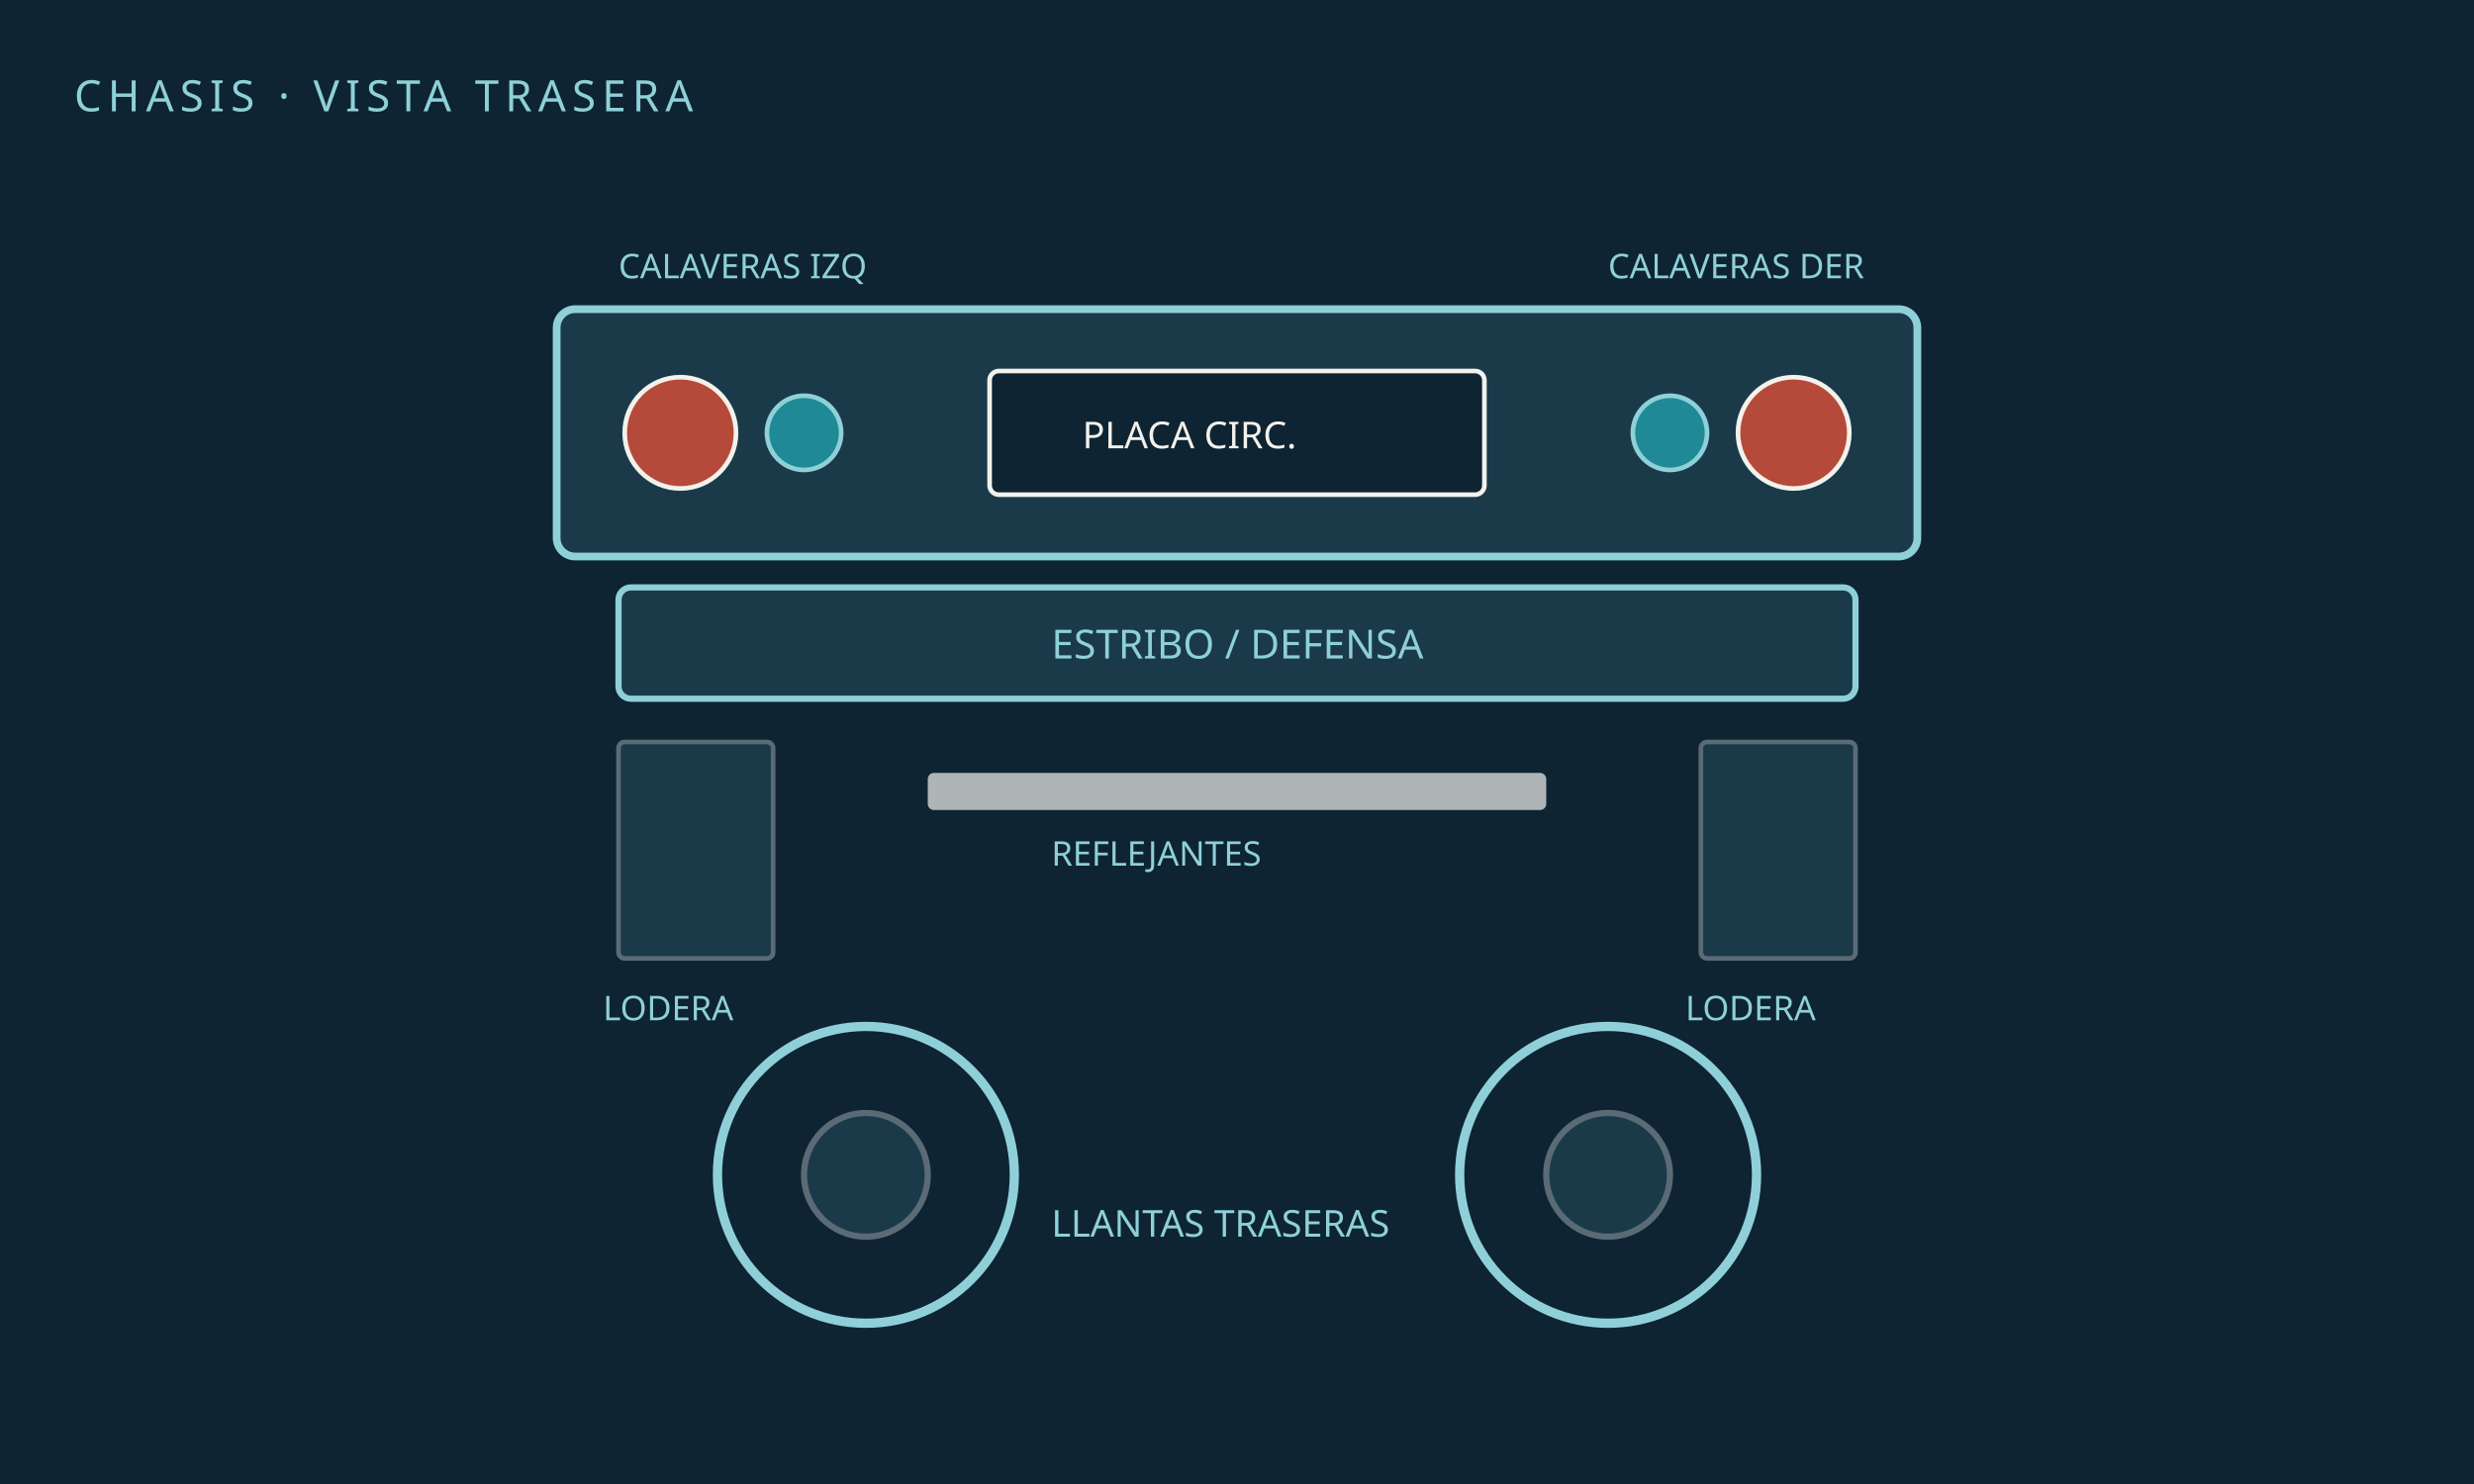
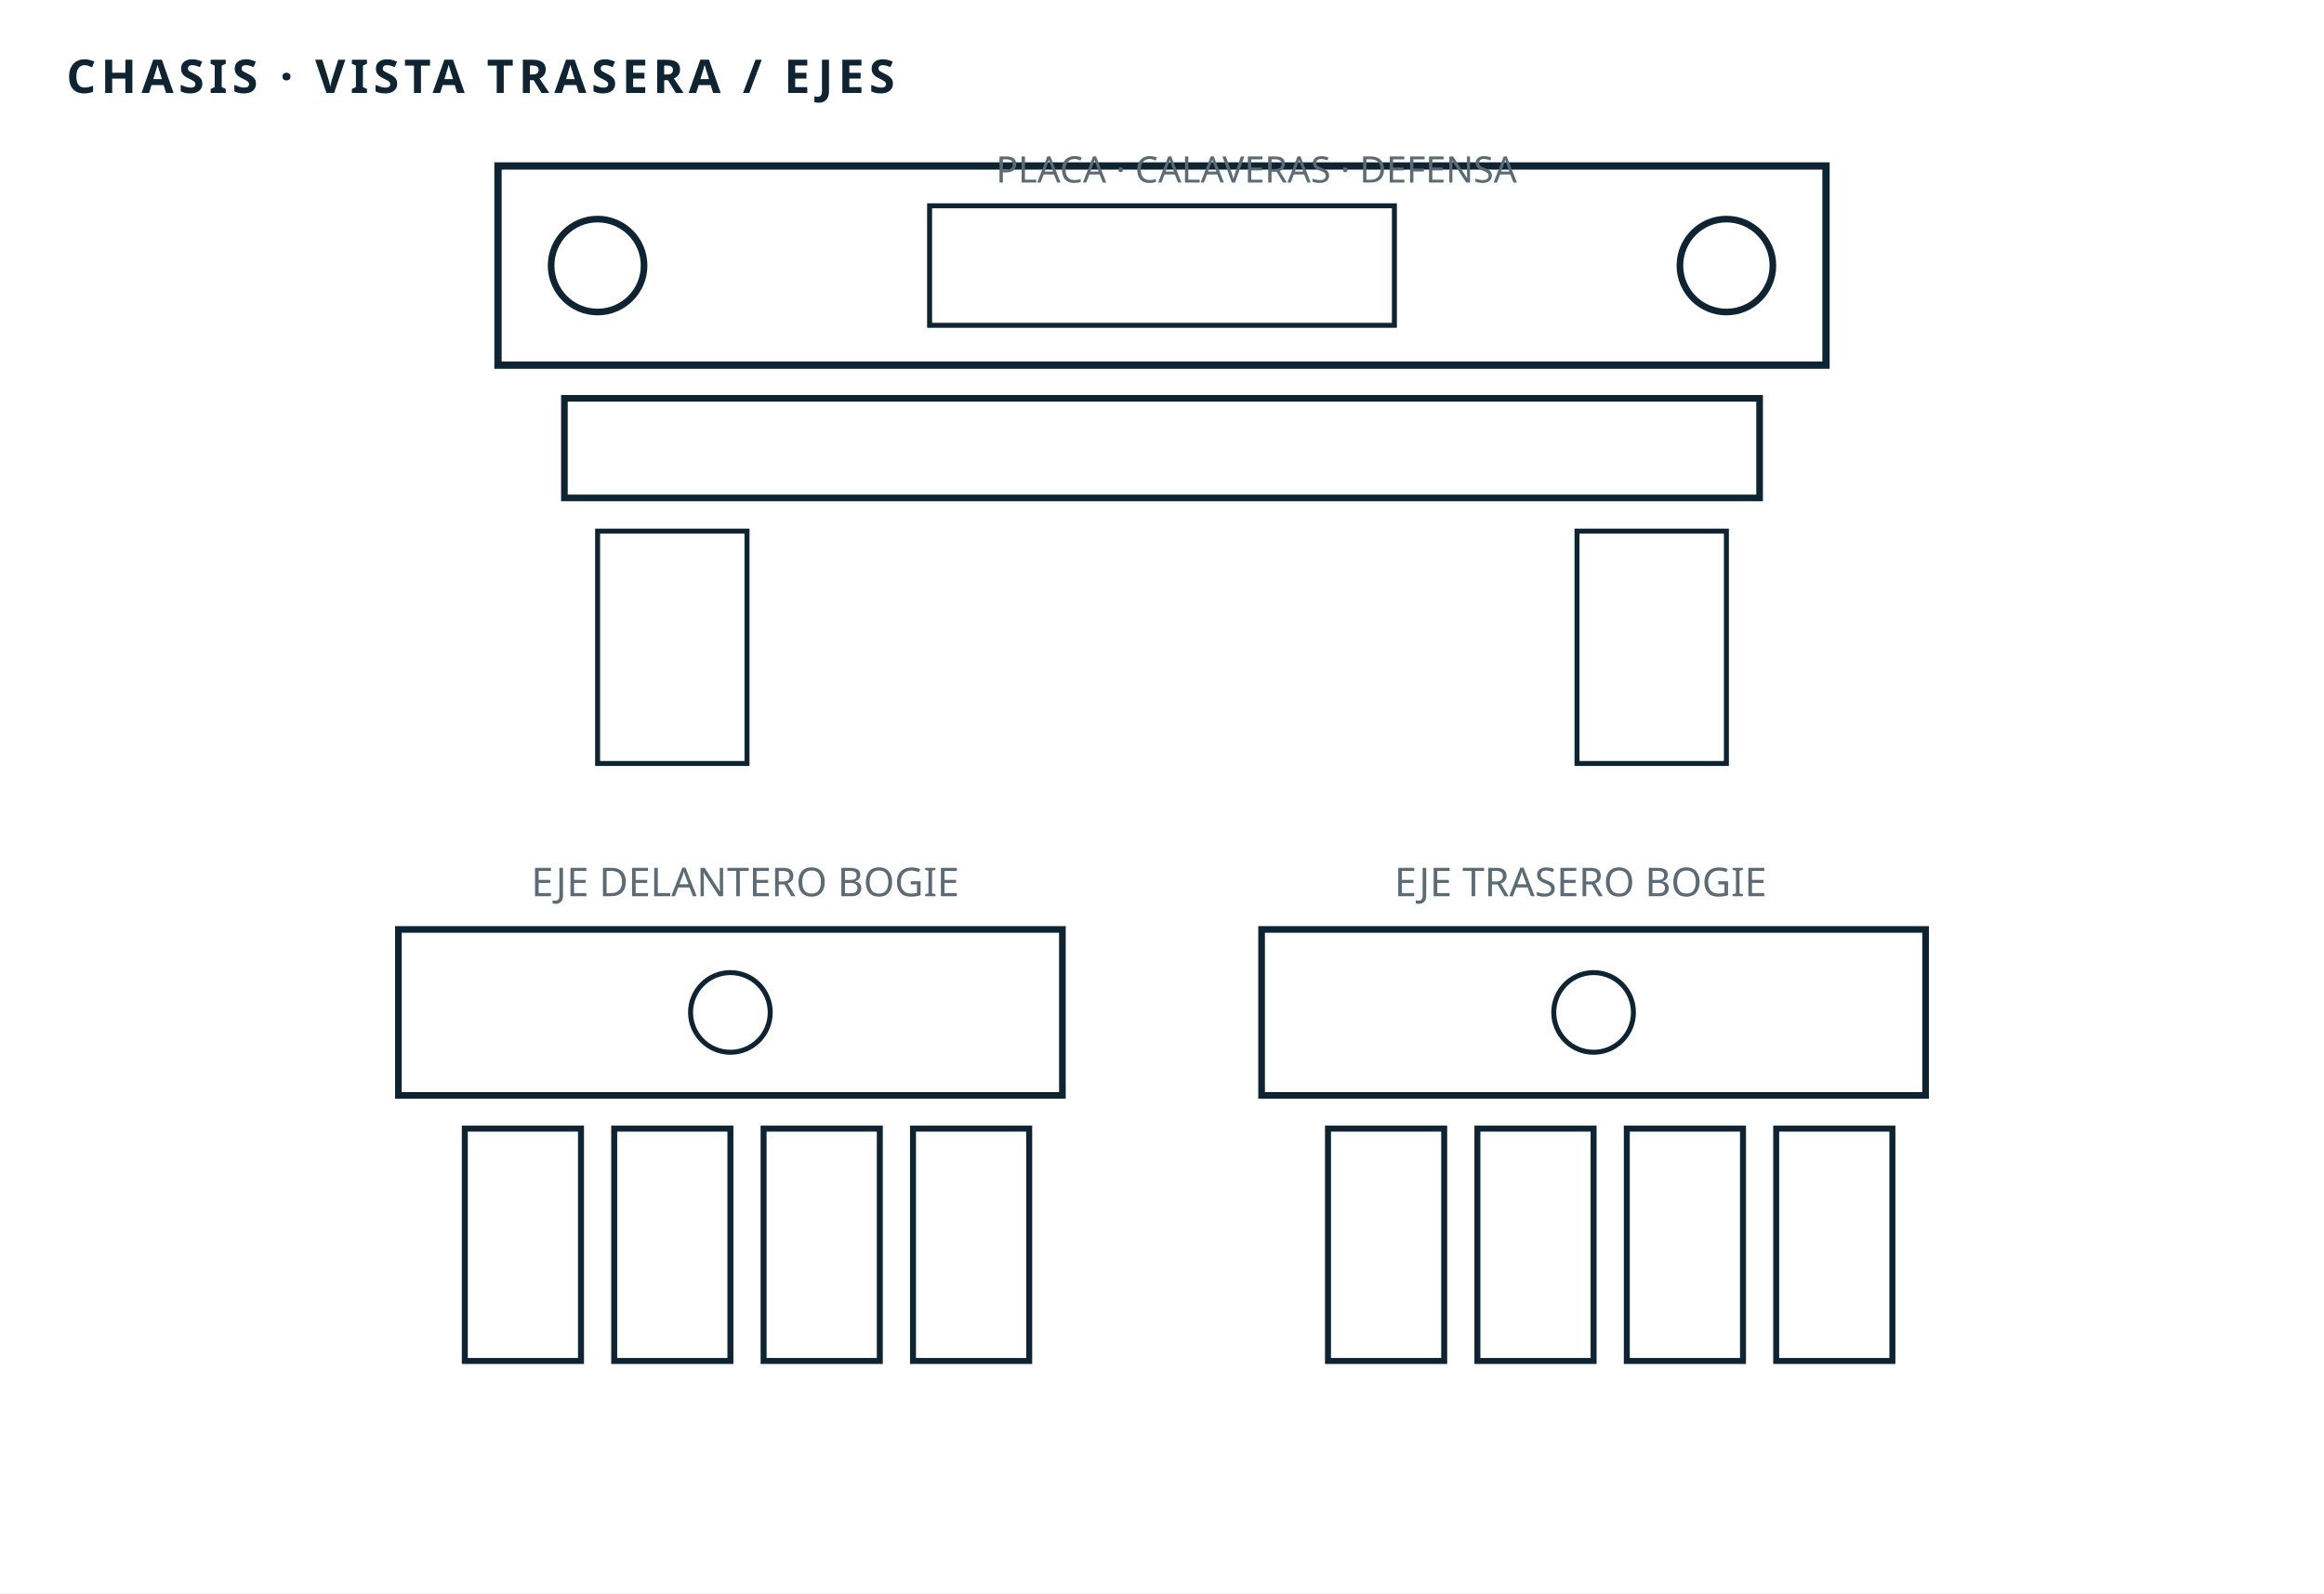
- <svg xmlns="http://www.w3.org/2000/svg" viewBox="0 0 800 480" width="800" height="480">
-   <rect width="800" height="480" fill="#0e2433" />
-   <text x="24" y="36" fill="#8fd0d8" font-family="system-ui,sans-serif" font-size="14" letter-spacing="2">CHASIS · VISTA TRASERA</text>
-   <rect x="180" y="100" width="440" height="80" rx="6" fill="#1a3a4a" stroke="#8fd0d8" stroke-width="2.5" />
-   <rect x="200" y="190" width="400" height="36" rx="4" fill="#1a3a4a" stroke="#8fd0d8" stroke-width="2" />
-   <text x="340" y="213" fill="#8fd0d8" font-size="13" font-family="system-ui">ESTRIBO / DEFENSA</text>
-   <rect x="320" y="120" width="160" height="40" rx="3" fill="#0e2433" stroke="#f3f1ec" stroke-width="1.5" />
-   <text x="350" y="145" fill="#f3f1ec" font-size="12" font-family="system-ui">PLACA CIRC.</text>
-   <circle cx="220" cy="140" r="18" fill="#b54a3a" stroke="#f3f1ec" stroke-width="1.5" />
-   <circle cx="260" cy="140" r="12" fill="#1f8a96" stroke="#8fd0d8" stroke-width="1.5" />
-   <text x="200" y="90" fill="#8fd0d8" font-size="11" font-family="system-ui">CALAVERAS IZQ</text>
-   <circle cx="580" cy="140" r="18" fill="#b54a3a" stroke="#f3f1ec" stroke-width="1.5" />
-   <circle cx="540" cy="140" r="12" fill="#1f8a96" stroke="#8fd0d8" stroke-width="1.5" />
-   <text x="520" y="90" fill="#8fd0d8" font-size="11" font-family="system-ui">CALAVERAS DER</text>
-   <rect x="200" y="240" width="50" height="70" rx="2" fill="#1a3a4a" stroke="#5b6b75" stroke-width="1.5" />
-   <rect x="550" y="240" width="50" height="70" rx="2" fill="#1a3a4a" stroke="#5b6b75" stroke-width="1.5" />
-   <text x="195" y="330" fill="#8fd0d8" font-size="11" font-family="system-ui">LODERA</text>
-   <text x="545" y="330" fill="#8fd0d8" font-size="11" font-family="system-ui">LODERA</text>
-   <circle cx="280" cy="380" r="48" fill="#0e2433" stroke="#8fd0d8" stroke-width="3" />
-   <circle cx="280" cy="380" r="20" fill="#1a3a4a" stroke="#5b6b75" stroke-width="2" />
-   <circle cx="520" cy="380" r="48" fill="#0e2433" stroke="#8fd0d8" stroke-width="3" />
-   <circle cx="520" cy="380" r="20" fill="#1a3a4a" stroke="#5b6b75" stroke-width="2" />
-   <text x="340" y="400" fill="#8fd0d8" font-size="12" font-family="system-ui">LLANTAS TRASERAS</text>
-   <rect x="300" y="250" width="200" height="12" rx="2" fill="#f3f1ec" opacity="0.7" />
-   <text x="340" y="280" fill="#8fd0d8" font-size="11" font-family="system-ui">REFLEJANTES</text>
+ <svg xmlns="http://www.w3.org/2000/svg" viewBox="0 0 700 480" width="700" height="480">
+   <rect width="700" height="480" fill="#ffffff" />
+   <text x="20" y="28" fill="#0e2433" font-family="system-ui,sans-serif" font-size="14" font-weight="600" letter-spacing="1.5">CHASIS · VISTA TRASERA / EJES</text>
+   <rect x="150" y="50" width="400" height="60" fill="none" stroke="#0e2433" stroke-width="2.2" />
+   <rect x="280" y="62" width="140" height="36" fill="none" stroke="#0e2433" stroke-width="1.5" />
+   <circle cx="180" cy="80" r="14" fill="none" stroke="#0e2433" stroke-width="2" />
+   <circle cx="520" cy="80" r="14" fill="none" stroke="#0e2433" stroke-width="2" />
+   <rect x="170" y="120" width="360" height="30" fill="none" stroke="#0e2433" stroke-width="2" />
+   <rect x="180" y="160" width="45" height="70" fill="none" stroke="#0e2433" stroke-width="1.5" />
+   <rect x="475" y="160" width="45" height="70" fill="none" stroke="#0e2433" stroke-width="1.5" />
+   <rect x="120" y="280" width="200" height="50" fill="none" stroke="#0e2433" stroke-width="2" />
+   <rect x="140" y="340" width="35" height="70" fill="none" stroke="#0e2433" stroke-width="1.8" />
+   <rect x="185" y="340" width="35" height="70" fill="none" stroke="#0e2433" stroke-width="1.8" />
+   <rect x="230" y="340" width="35" height="70" fill="none" stroke="#0e2433" stroke-width="1.8" />
+   <rect x="275" y="340" width="35" height="70" fill="none" stroke="#0e2433" stroke-width="1.8" />
+   <rect x="380" y="280" width="200" height="50" fill="none" stroke="#0e2433" stroke-width="2" />
+   <rect x="400" y="340" width="35" height="70" fill="none" stroke="#0e2433" stroke-width="1.8" />
+   <rect x="445" y="340" width="35" height="70" fill="none" stroke="#0e2433" stroke-width="1.8" />
+   <rect x="490" y="340" width="35" height="70" fill="none" stroke="#0e2433" stroke-width="1.8" />
+   <rect x="535" y="340" width="35" height="70" fill="none" stroke="#0e2433" stroke-width="1.8" />
+   <circle cx="220" cy="305" r="12" fill="none" stroke="#0e2433" stroke-width="1.5" />
+   <circle cx="480" cy="305" r="12" fill="none" stroke="#0e2433" stroke-width="1.5" />
+   <text x="160" y="270" fill="#5b6b75" font-size="12" font-family="system-ui">EJE DELANTERO BOGIE</text>
+   <text x="420" y="270" fill="#5b6b75" font-size="12" font-family="system-ui">EJE TRASERO BOGIE</text>
+   <text x="300" y="55" fill="#5b6b75" font-size="11" font-family="system-ui">PLACA · CALAVERAS · DEFENSA</text>
</svg>
